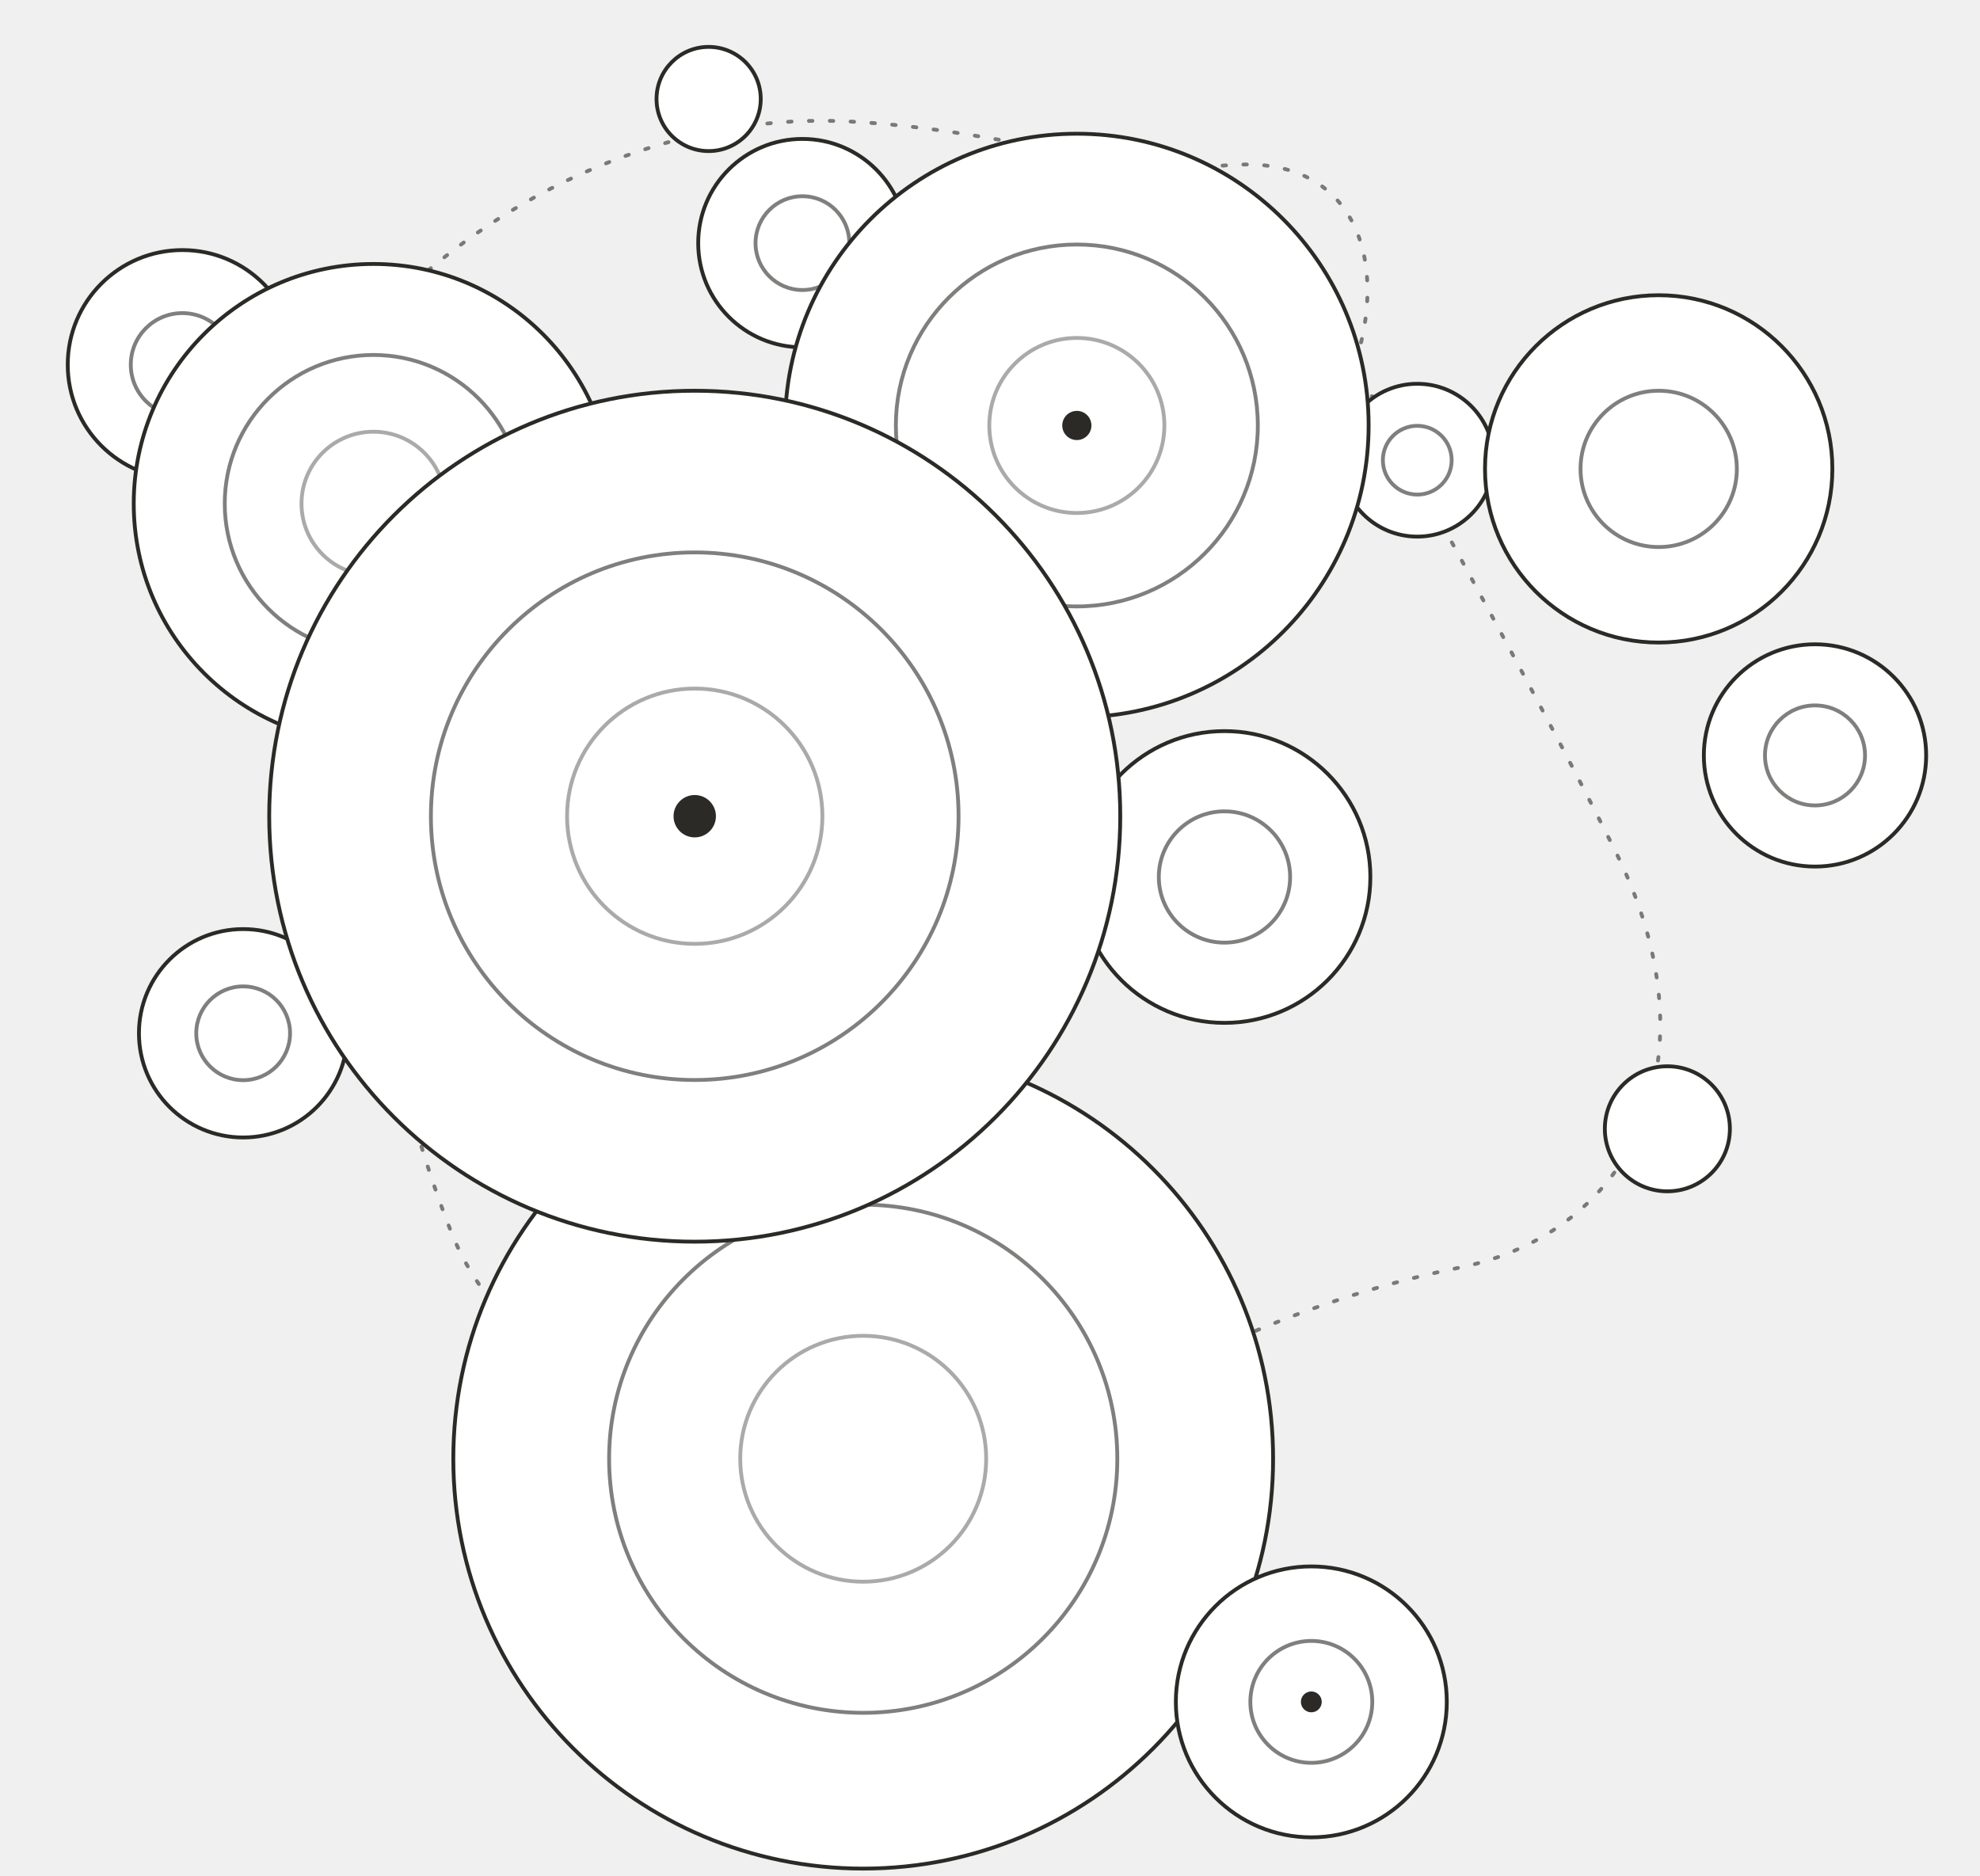
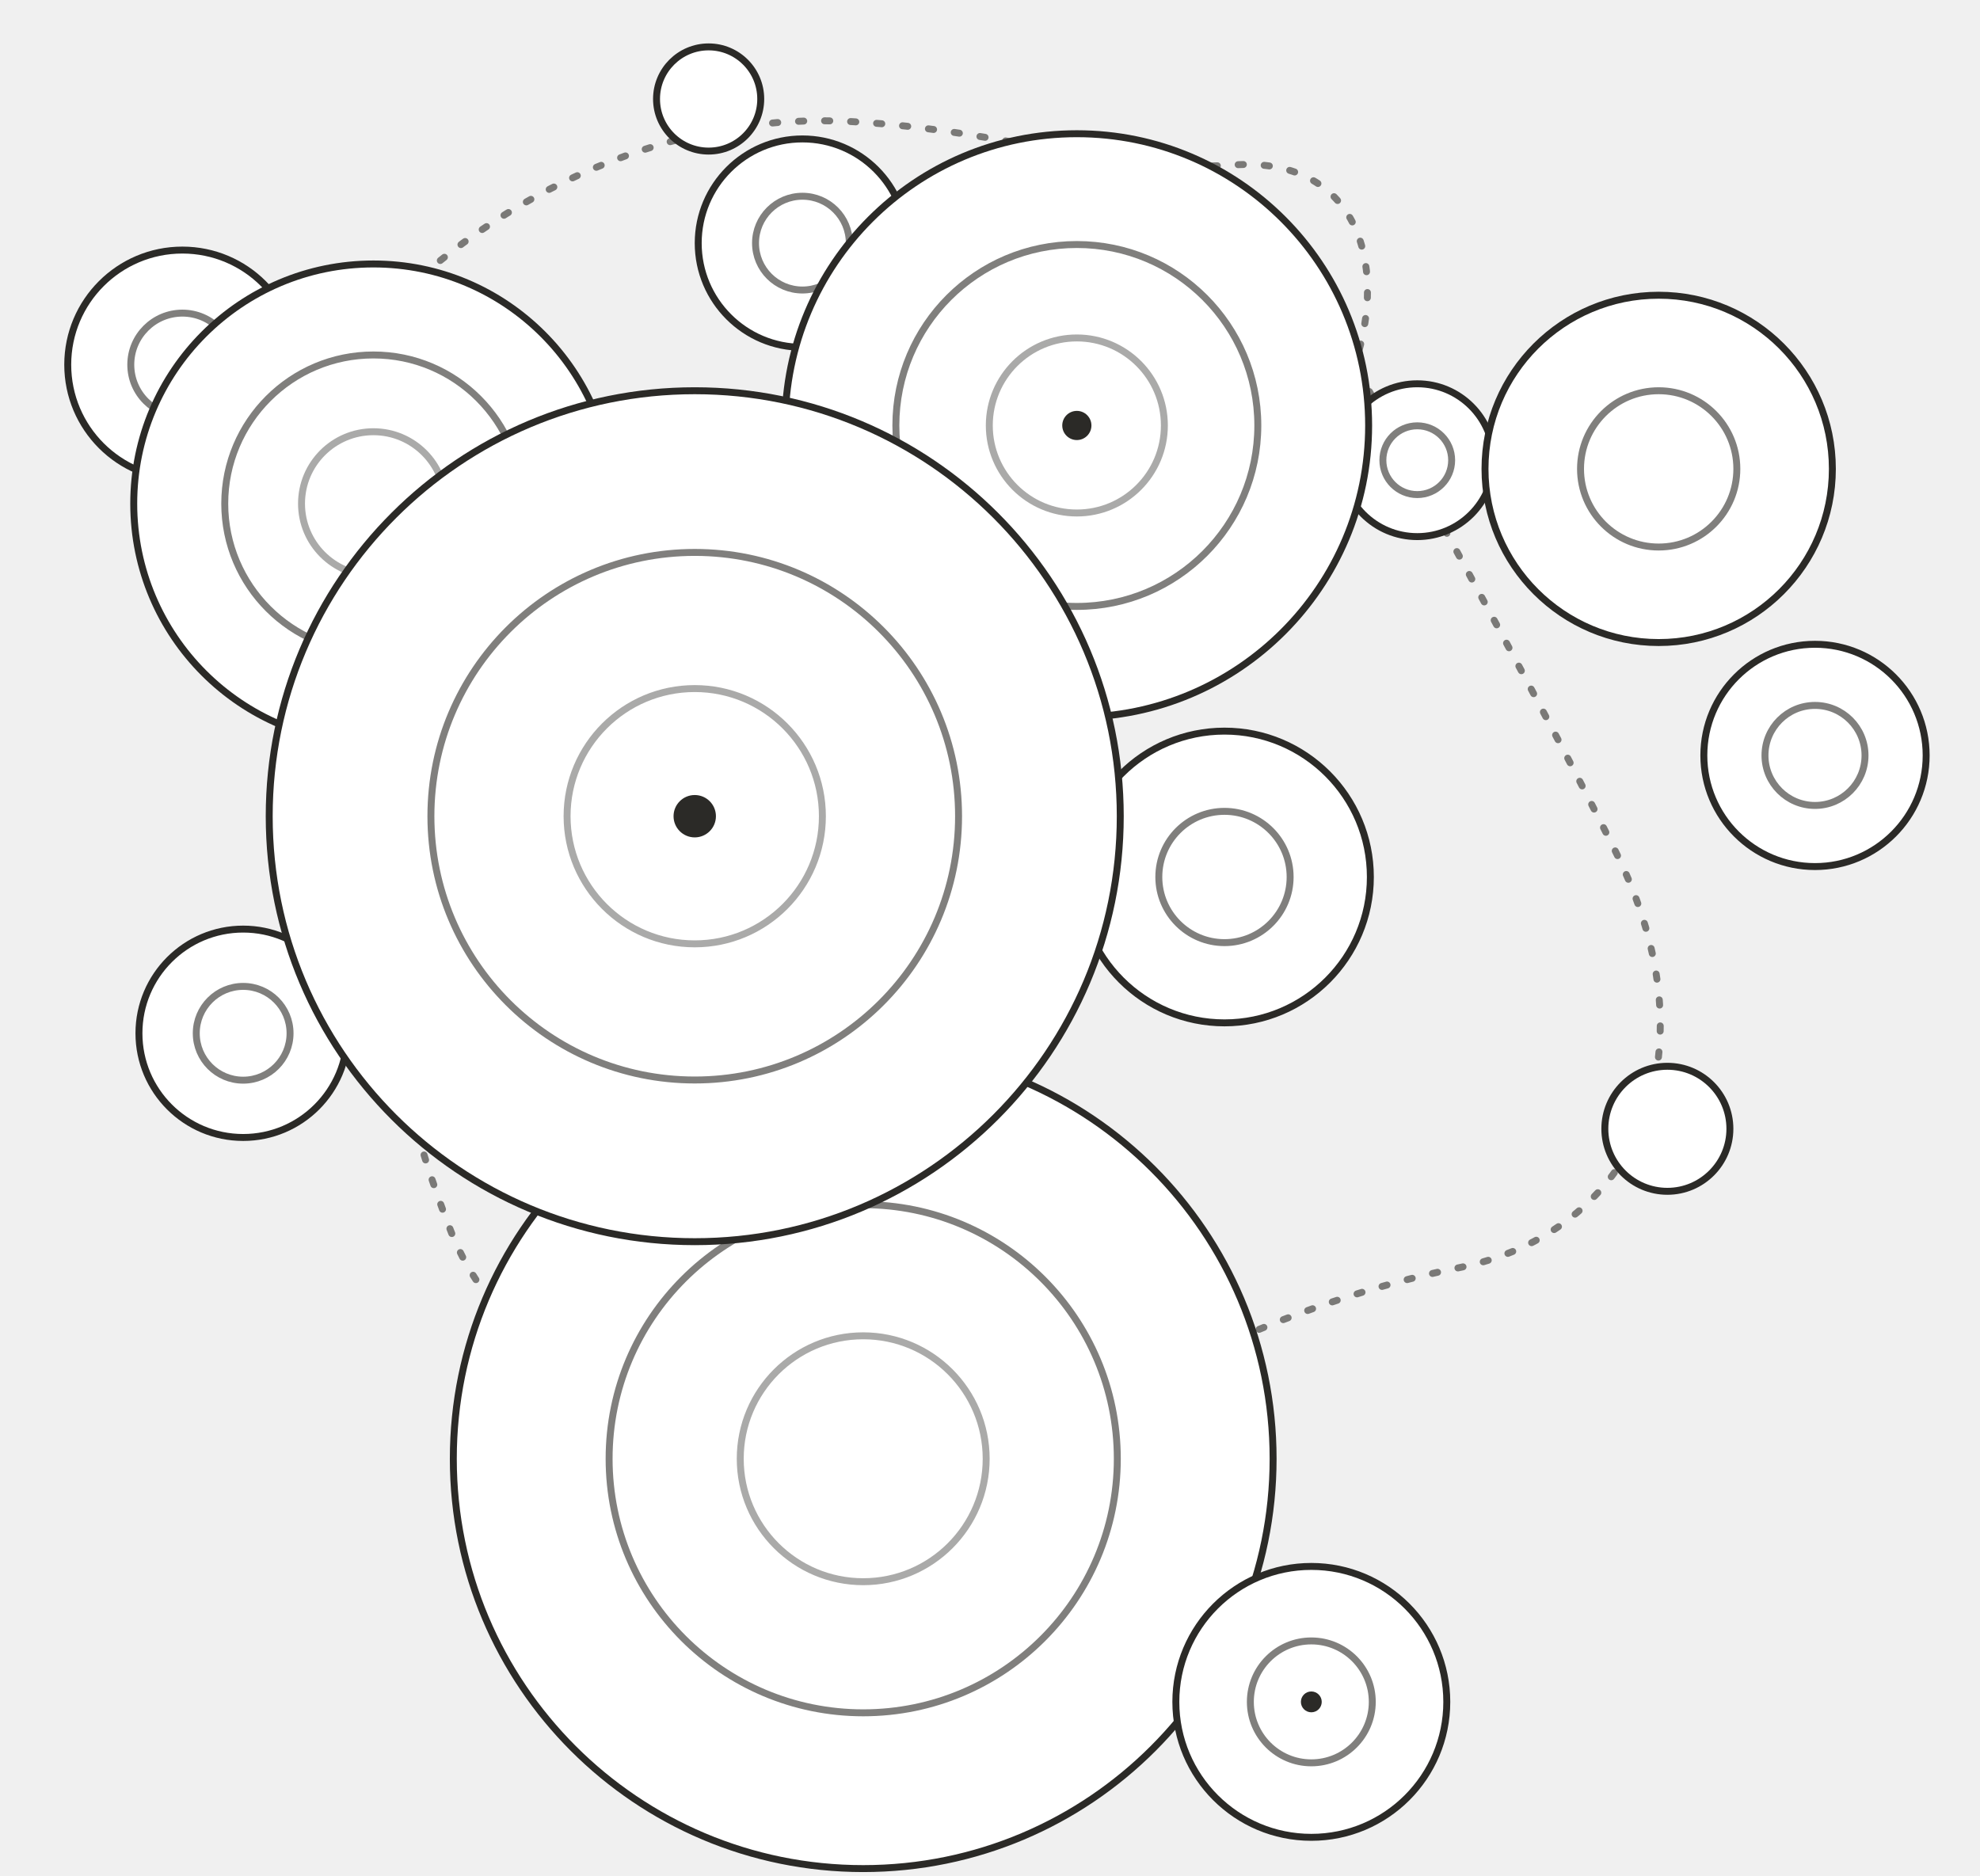
- <svg xmlns="http://www.w3.org/2000/svg" viewBox="120 150 1140 1080" fill="none" stroke="#2b2a27" stroke-width="2.2">
-   <path d="M340 330 C 420 250, 520 215, 610 220 C 700 225, 760 250, 830 245 C 900 240, 920 300, 900 360 C 960 470, 1010 560, 1050 640 C 1110 760, 1060 860, 960 880 C 860 900, 760 950, 700 1000 C 560 1000, 420 960, 380 860 C 340 760, 300 560, 320 450 C 330 400, 320 360, 340 330 Z" stroke-dasharray="2 10" stroke-linecap="round" opacity=".6" />
+ <svg xmlns="http://www.w3.org/2000/svg" viewBox="120 150 1140 1080" fill="none" stroke="#2b2a27" stroke-width="4">
+   <path d="M340 330 C 420 250, 520 215, 610 220 C 700 225, 760 250, 830 245 C 900 240, 920 300, 900 360 C 960 470, 1010 560, 1050 640 C 1110 760, 1060 860, 960 880 C 860 900, 760 950, 700 1000 C 560 1000, 420 960, 380 860 C 340 760, 300 560, 320 450 C 330 400, 320 360, 340 330 Z" stroke-dasharray="3 12" stroke-linecap="round" opacity=".6" />
  <circle cx="528" cy="207" r="30" fill="#ffffff" />
  <circle cx="812" cy="275" r="16" fill="#ffffff" />
  <circle cx="582" cy="290" r="60" fill="#ffffff" />
  <circle cx="582" cy="290" r="27.0" opacity="0.6" />
  <circle cx="225" cy="360" r="66" fill="#ffffff" />
  <circle cx="225" cy="360" r="29.7" opacity="0.6" />
  <circle cx="936" cy="415" r="44" fill="#ffffff" />
  <circle cx="936" cy="415" r="19.8" opacity="0.6" />
  <circle cx="1075" cy="420" r="100" fill="#ffffff" />
  <circle cx="1075" cy="420" r="45.0" opacity="0.6" />
  <circle cx="740" cy="395" r="168" fill="#ffffff" />
  <circle cx="740" cy="395" r="104.2" opacity="0.6" />
  <circle cx="740" cy="395" r="50.4" opacity="0.4" />
  <circle cx="740" cy="395" r="8.4" fill="#2b2a27" stroke="none" />
  <circle cx="335" cy="440" r="138" fill="#ffffff" />
  <circle cx="335" cy="440" r="85.6" opacity="0.6" />
  <circle cx="335" cy="440" r="41.4" opacity="0.4" />
  <circle cx="1165" cy="585" r="64" fill="#ffffff" />
  <circle cx="1165" cy="585" r="28.8" opacity="0.6" />
  <circle cx="825" cy="655" r="84" fill="#ffffff" />
  <circle cx="825" cy="655" r="37.8" opacity="0.6" />
  <circle cx="1080" cy="800" r="36" fill="#ffffff" />
  <circle cx="260" cy="745" r="60" fill="#ffffff" />
  <circle cx="260" cy="745" r="27.0" opacity="0.6" />
  <circle cx="617" cy="990" r="236" fill="#ffffff" />
  <circle cx="617" cy="990" r="146.3" opacity="0.6" />
  <circle cx="617" cy="990" r="70.8" opacity="0.4" />
  <circle cx="520" cy="620" r="245" fill="#ffffff" />
  <circle cx="520" cy="620" r="151.9" opacity="0.6" />
  <circle cx="520" cy="620" r="73.5" opacity="0.4" />
  <circle cx="520" cy="620" r="12.2" fill="#2b2a27" stroke="none" />
  <circle cx="875" cy="1130" r="78" fill="#ffffff" />
  <circle cx="875" cy="1130" r="35.1" opacity="0.6" />
  <circle cx="875" cy="1130" r="6" fill="#2b2a27" stroke="none" />
</svg>
